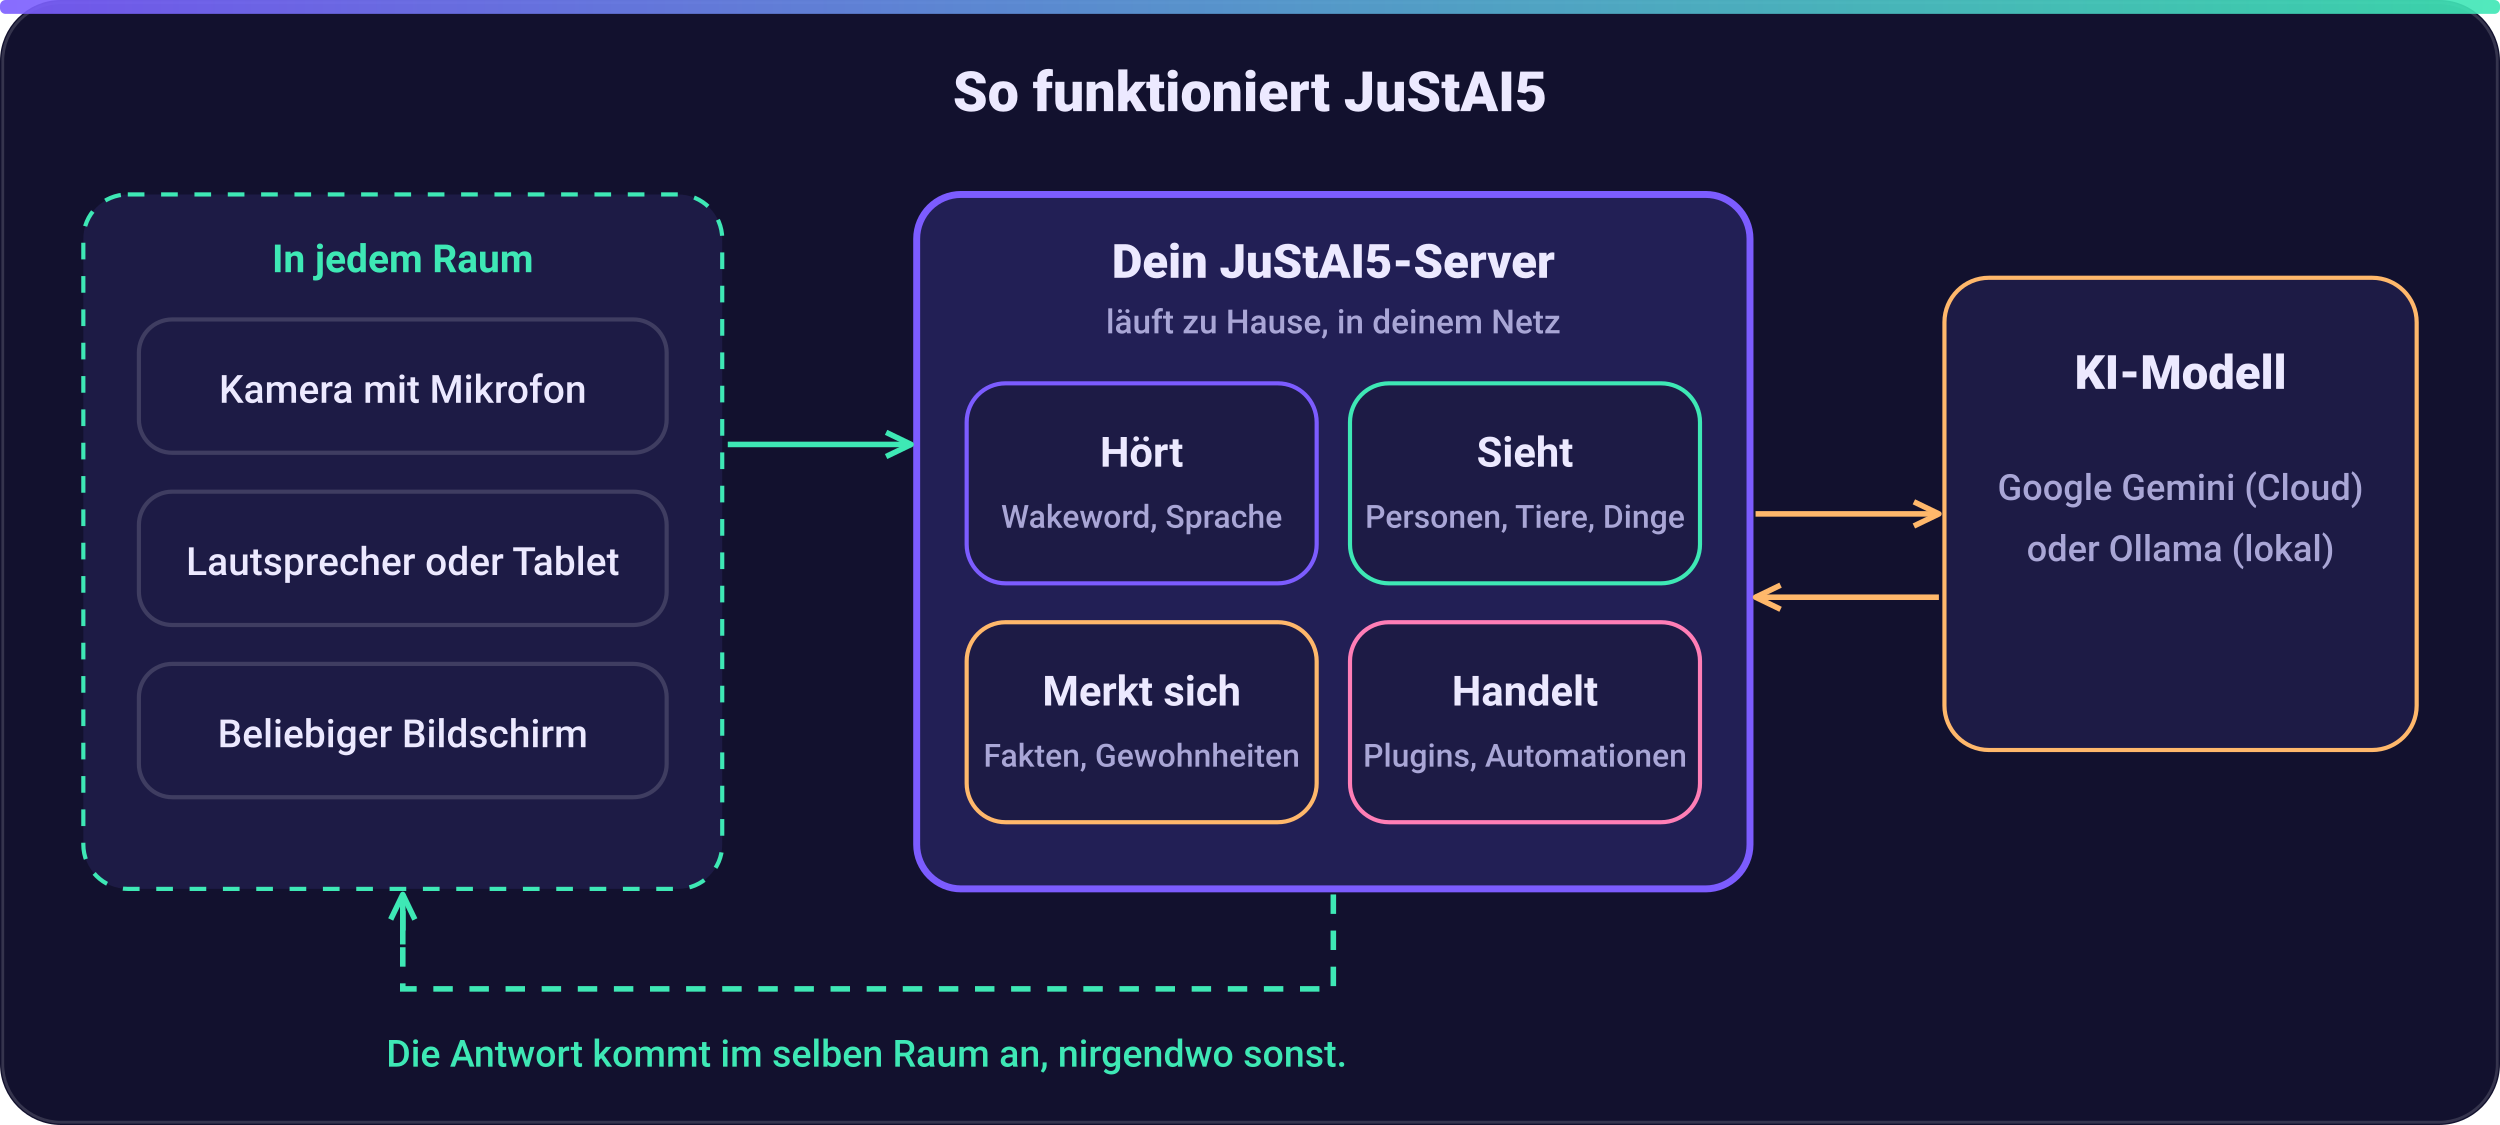
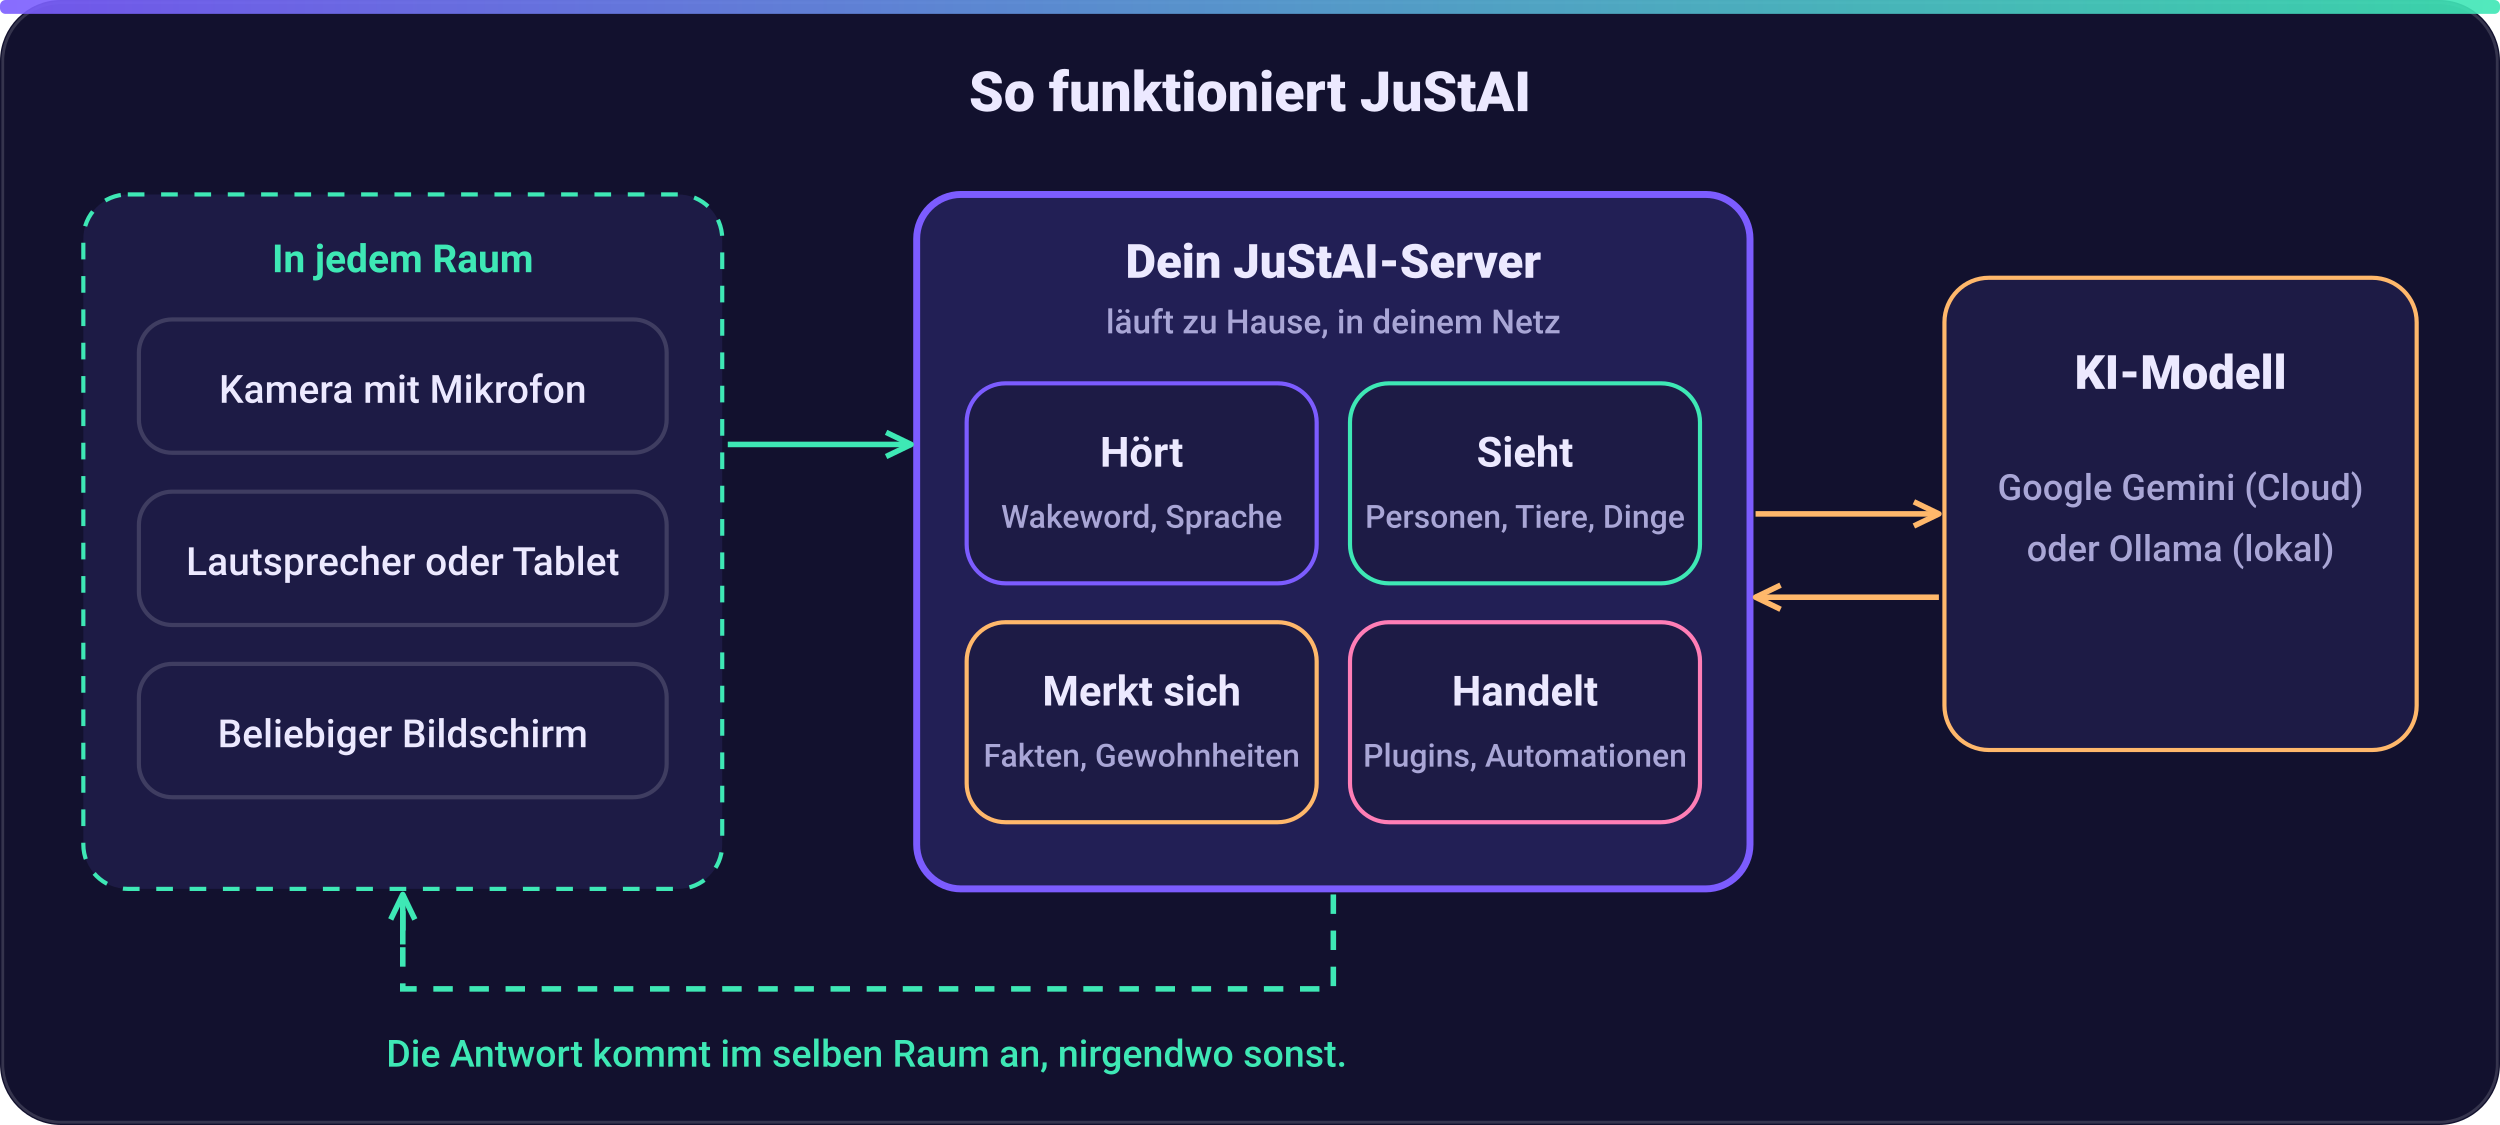
- <svg xmlns="http://www.w3.org/2000/svg" viewBox="0 0 900 405" width="900" height="405" role="img" aria-label="So funktioniert JuStAI5" font-family="ui-rounded, 'SF Pro Rounded', Nunito, system-ui, -apple-system, 'Segoe UI', Roboto, sans-serif">
+ <svg xmlns="http://www.w3.org/2000/svg" viewBox="0 0 900 405" width="900" height="405" role="img" aria-label="So funktioniert JuStAI" font-family="ui-rounded, 'SF Pro Rounded', Nunito, system-ui, -apple-system, 'Segoe UI', Roboto, sans-serif">
  <defs>
    <linearGradient id="g" x1="0" x2="1">
      <stop offset="0" stop-color="#7c5cff" />
      <stop offset="1" stop-color="#3ee8b5" />
    </linearGradient>
  </defs>
  <rect width="900" height="405" rx="22" fill="#12112e" />
  <rect x="1" y="1" width="898" height="403" rx="21" fill="none" stroke="#ffffff26" />
  <rect x="0" y="0" width="900" height="5" rx="2" fill="url(#g)" opacity=".9" />
-   <text x="450" y="40" fill="#ece9ff" font-size="20" font-weight="800" text-anchor="middle">So funktioniert JuStAI5</text>
+   <text x="450" y="40" fill="#ece9ff" font-size="20" font-weight="800" text-anchor="middle">So funktioniert JuStAI</text>
  <rect x="30" y="70" width="230" height="250" rx="16" fill="#1d1b45" stroke="#3ee8b5" stroke-width="1.5" stroke-dasharray="6 6" />
  <text x="145" y="98" fill="#3ee8b5" font-size="14" font-weight="700" text-anchor="middle">In jedem Raum</text>
  <rect x="50" y="115" width="190" height="48" rx="12" fill="#1d1b45" stroke="#ffffff26" stroke-width="1.5" />
  <text x="145" y="145" fill="#ece9ff" font-size="14" font-weight="500" text-anchor="middle">Kamera mit Mikrofon</text>
  <rect x="50" y="177" width="190" height="48" rx="12" fill="#1d1b45" stroke="#ffffff26" stroke-width="1.5" />
  <text x="145" y="207" fill="#ece9ff" font-size="14" font-weight="500" text-anchor="middle">Lautsprecher oder Tablet</text>
  <rect x="50" y="239" width="190" height="48" rx="12" fill="#1d1b45" stroke="#ffffff26" stroke-width="1.5" />
  <text x="145" y="269" fill="#ece9ff" font-size="14" font-weight="500" text-anchor="middle">Beliebiger Bildschirm</text>
  <rect x="330" y="70" width="300" height="250" rx="16" fill="#221f55" stroke="#7c5cff" stroke-width="2.5" />
-   <text x="480" y="100" fill="#ece9ff" font-size="17" font-weight="800" text-anchor="middle">Dein JuStAI5-Server</text>
+   <text x="480" y="100" fill="#ece9ff" font-size="17" font-weight="800" text-anchor="middle">Dein JuStAI-Server</text>
  <text x="480" y="120" fill="#a9a6d6" font-size="12" font-weight="500" text-anchor="middle">läuft zu Hause, in deinem Netz</text>
  <rect x="348" y="138" width="126" height="72" rx="14" fill="#1d1b45" stroke="#7c5cff" stroke-width="1.5" />
  <text x="411" y="168" fill="#ece9ff" font-size="15" font-weight="700" text-anchor="middle">Hört</text>
  <text x="411" y="190" fill="#a9a6d6" font-size="11.5" font-weight="500" text-anchor="middle">Wakeword, Sprache</text>
  <rect x="486" y="138" width="126" height="72" rx="14" fill="#1d1b45" stroke="#3ee8b5" stroke-width="1.5" />
  <text x="549" y="168" fill="#ece9ff" font-size="15" font-weight="700" text-anchor="middle">Sieht</text>
  <text x="549" y="190" fill="#a9a6d6" font-size="11.5" font-weight="500" text-anchor="middle">Personen, Tiere, Dinge</text>
  <rect x="348" y="224" width="126" height="72" rx="14" fill="#1d1b45" stroke="#ffb86b" stroke-width="1.5" />
  <text x="411" y="254" fill="#ece9ff" font-size="15" font-weight="700" text-anchor="middle">Merkt sich</text>
  <text x="411" y="276" fill="#a9a6d6" font-size="11.5" font-weight="500" text-anchor="middle">Fakten, Gewohnheiten</text>
  <rect x="486" y="224" width="126" height="72" rx="14" fill="#1d1b45" stroke="#ff7eb6" stroke-width="1.5" />
  <text x="549" y="254" fill="#ece9ff" font-size="15" font-weight="700" text-anchor="middle">Handelt</text>
  <text x="549" y="276" fill="#a9a6d6" font-size="11.5" font-weight="500" text-anchor="middle">Plugins, Automationen</text>
  <rect x="700" y="100" width="170" height="170" rx="16" fill="#1d1b45" stroke="#ffb86b" stroke-width="1.5" />
  <text x="785" y="140" fill="#ece9ff" font-size="17" font-weight="800" text-anchor="middle">KI-Modell</text>
  <text x="785" y="180" fill="#a9a6d6" font-size="13" font-weight="500" text-anchor="middle">Google Gemini (Cloud)</text>
  <text x="785" y="202" fill="#a9a6d6" font-size="13" font-weight="500" text-anchor="middle">oder Ollama (lokal)</text>
  <path d="M262 160 L328 160" stroke="#3ee8b5" stroke-width="2" fill="none" />
  <path d="M318.996 155.65 L328 160 L318.996 164.35" stroke="#3ee8b5" stroke-width="2" fill="none" stroke-linejoin="round" />
  <path d="M632 185 L698 185" stroke="#ffb86b" stroke-width="2" fill="none" />
  <path d="M688.996 180.65 L698 185 L688.996 189.35" stroke="#ffb86b" stroke-width="2" fill="none" stroke-linejoin="round" />
  <path d="M698 215 L632 215" stroke="#ffb86b" stroke-width="2" fill="none" />
  <path d="M641.004 219.35 L632 215 L641.004 210.65" stroke="#ffb86b" stroke-width="2" fill="none" stroke-linejoin="round" />
  <path d="M480 322 V356 H145 V324" stroke="#3ee8b5" stroke-width="2" fill="none" stroke-dasharray="7 6" />
  <path d="M145 340 L145 322" stroke="#3ee8b5" stroke-width="2" fill="none" />
  <path d="M140.65 331.004 L145 322 L149.35 331.004" stroke="#3ee8b5" stroke-width="2" fill="none" stroke-linejoin="round" />
  <text x="312" y="384" fill="#3ee8b5" font-size="13.5" font-weight="500" text-anchor="middle">Die Antwort kommt im selben Raum an, nirgendwo sonst.</text>
</svg>
